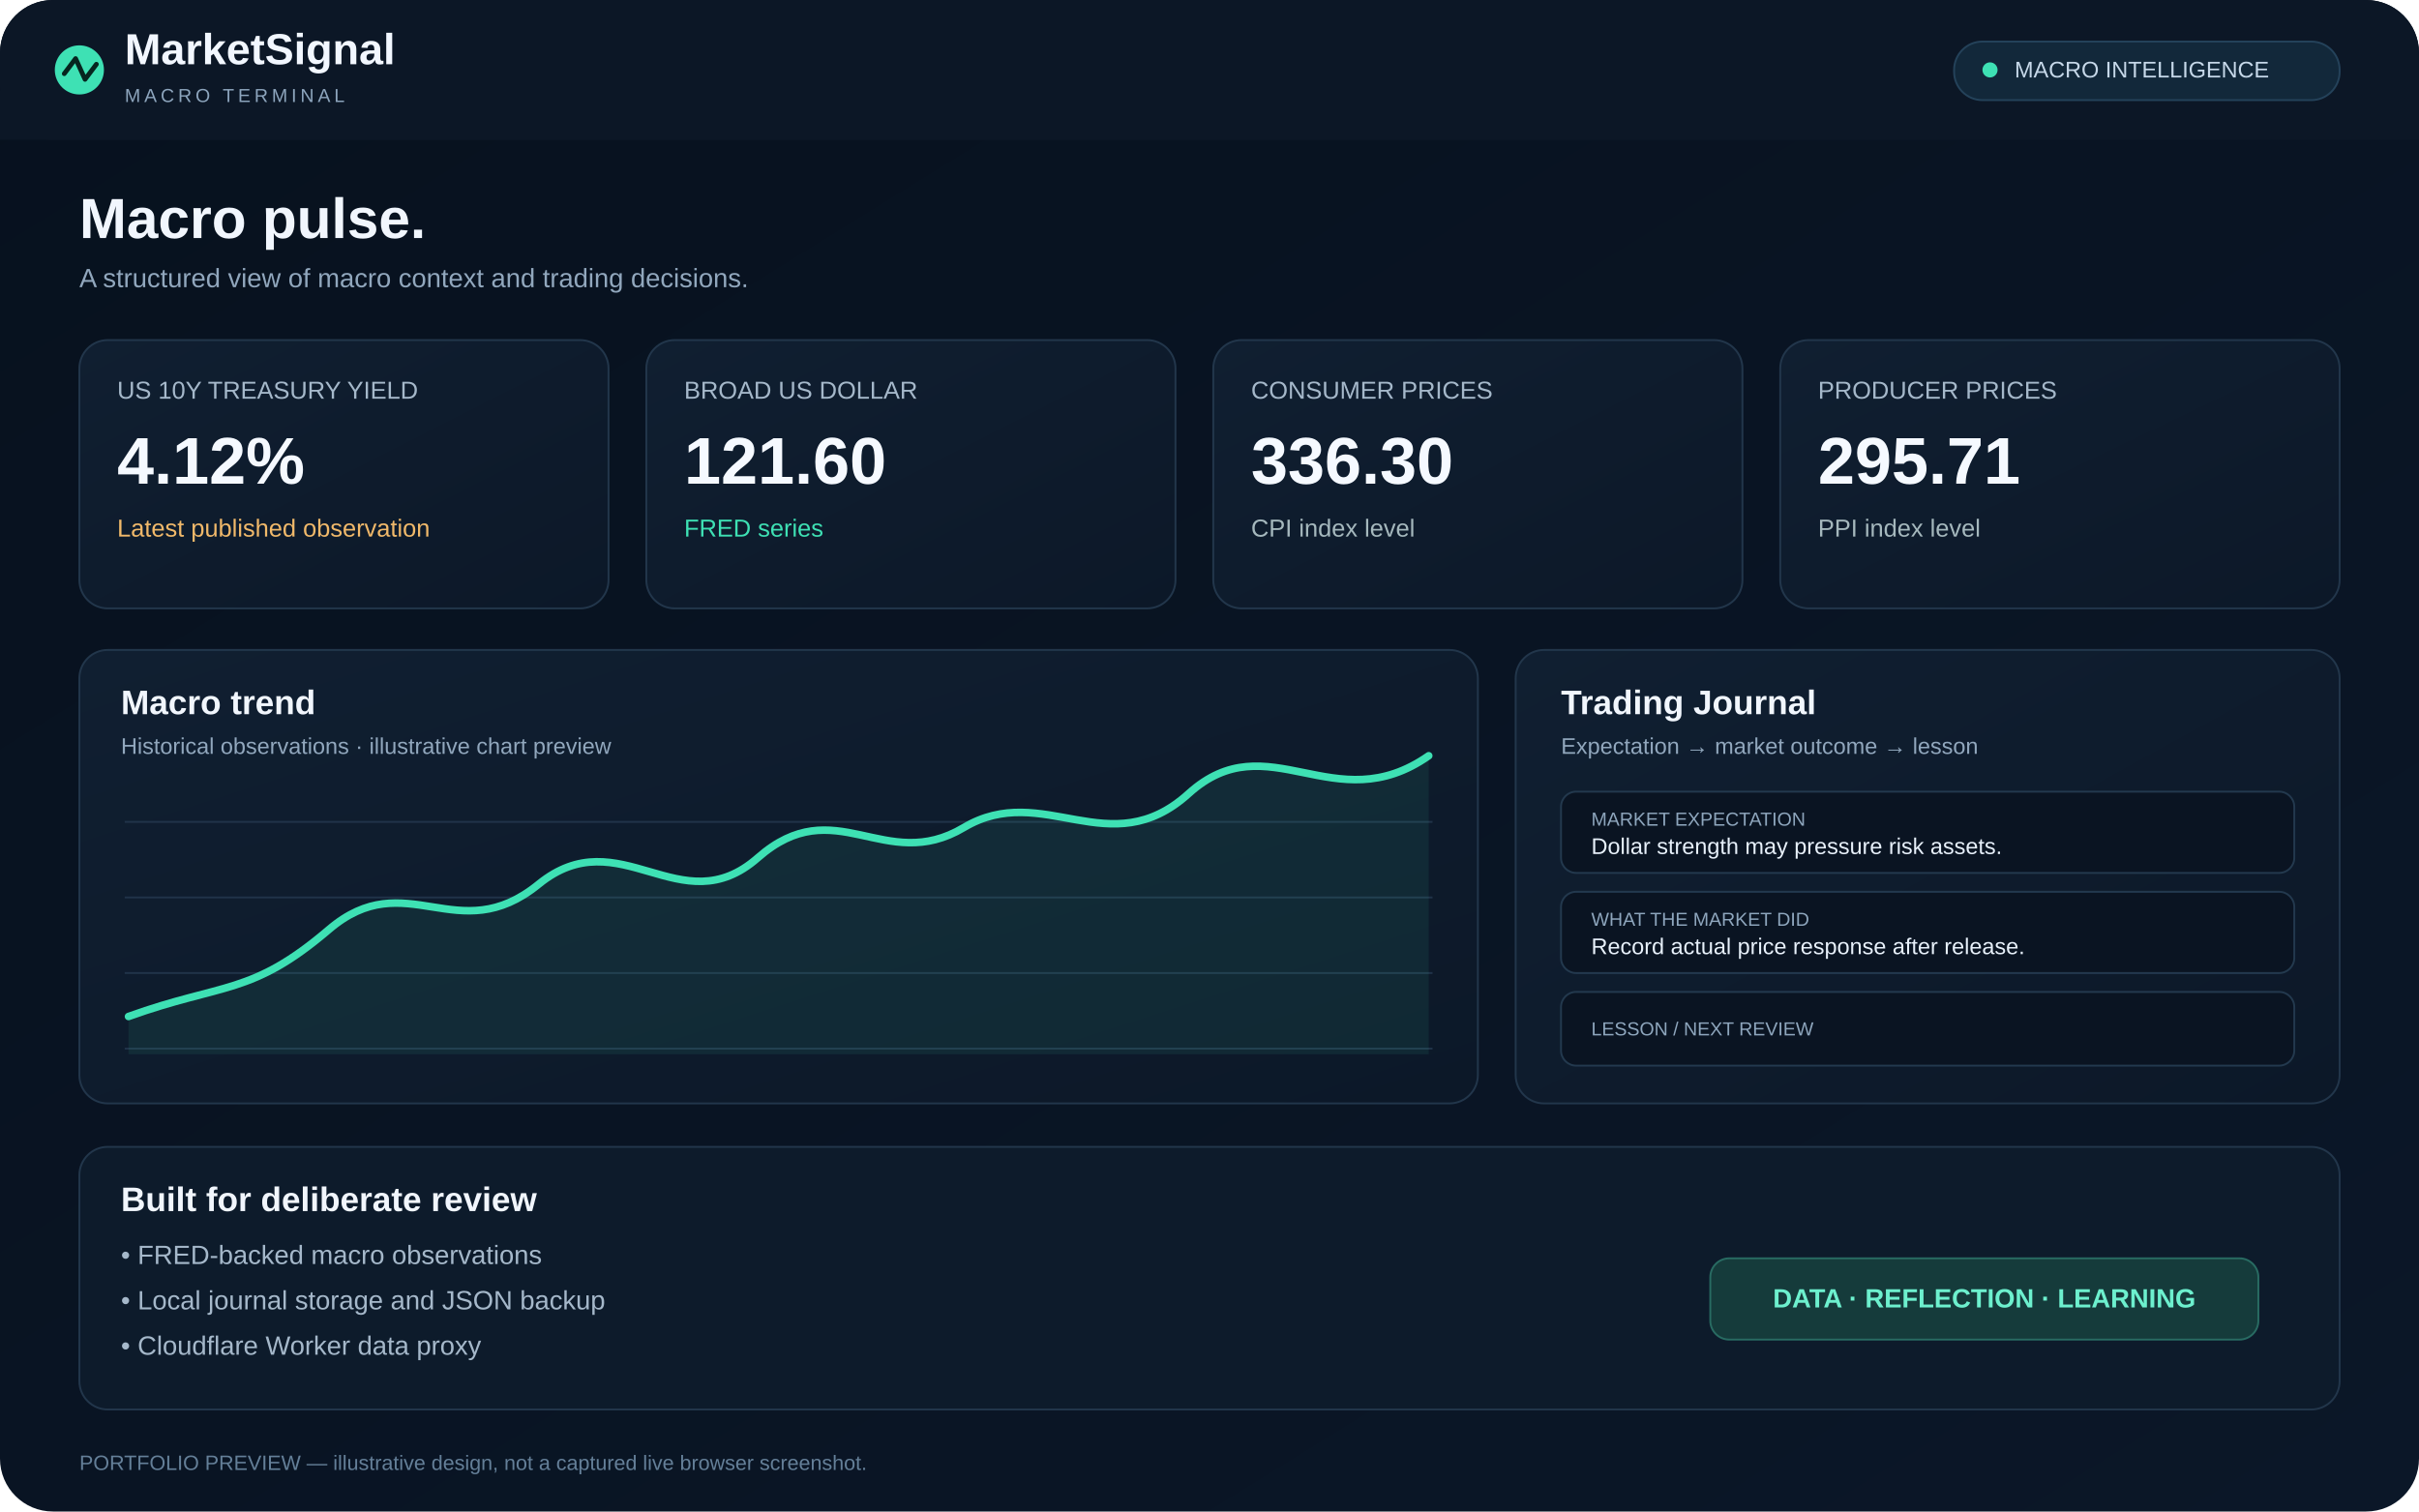
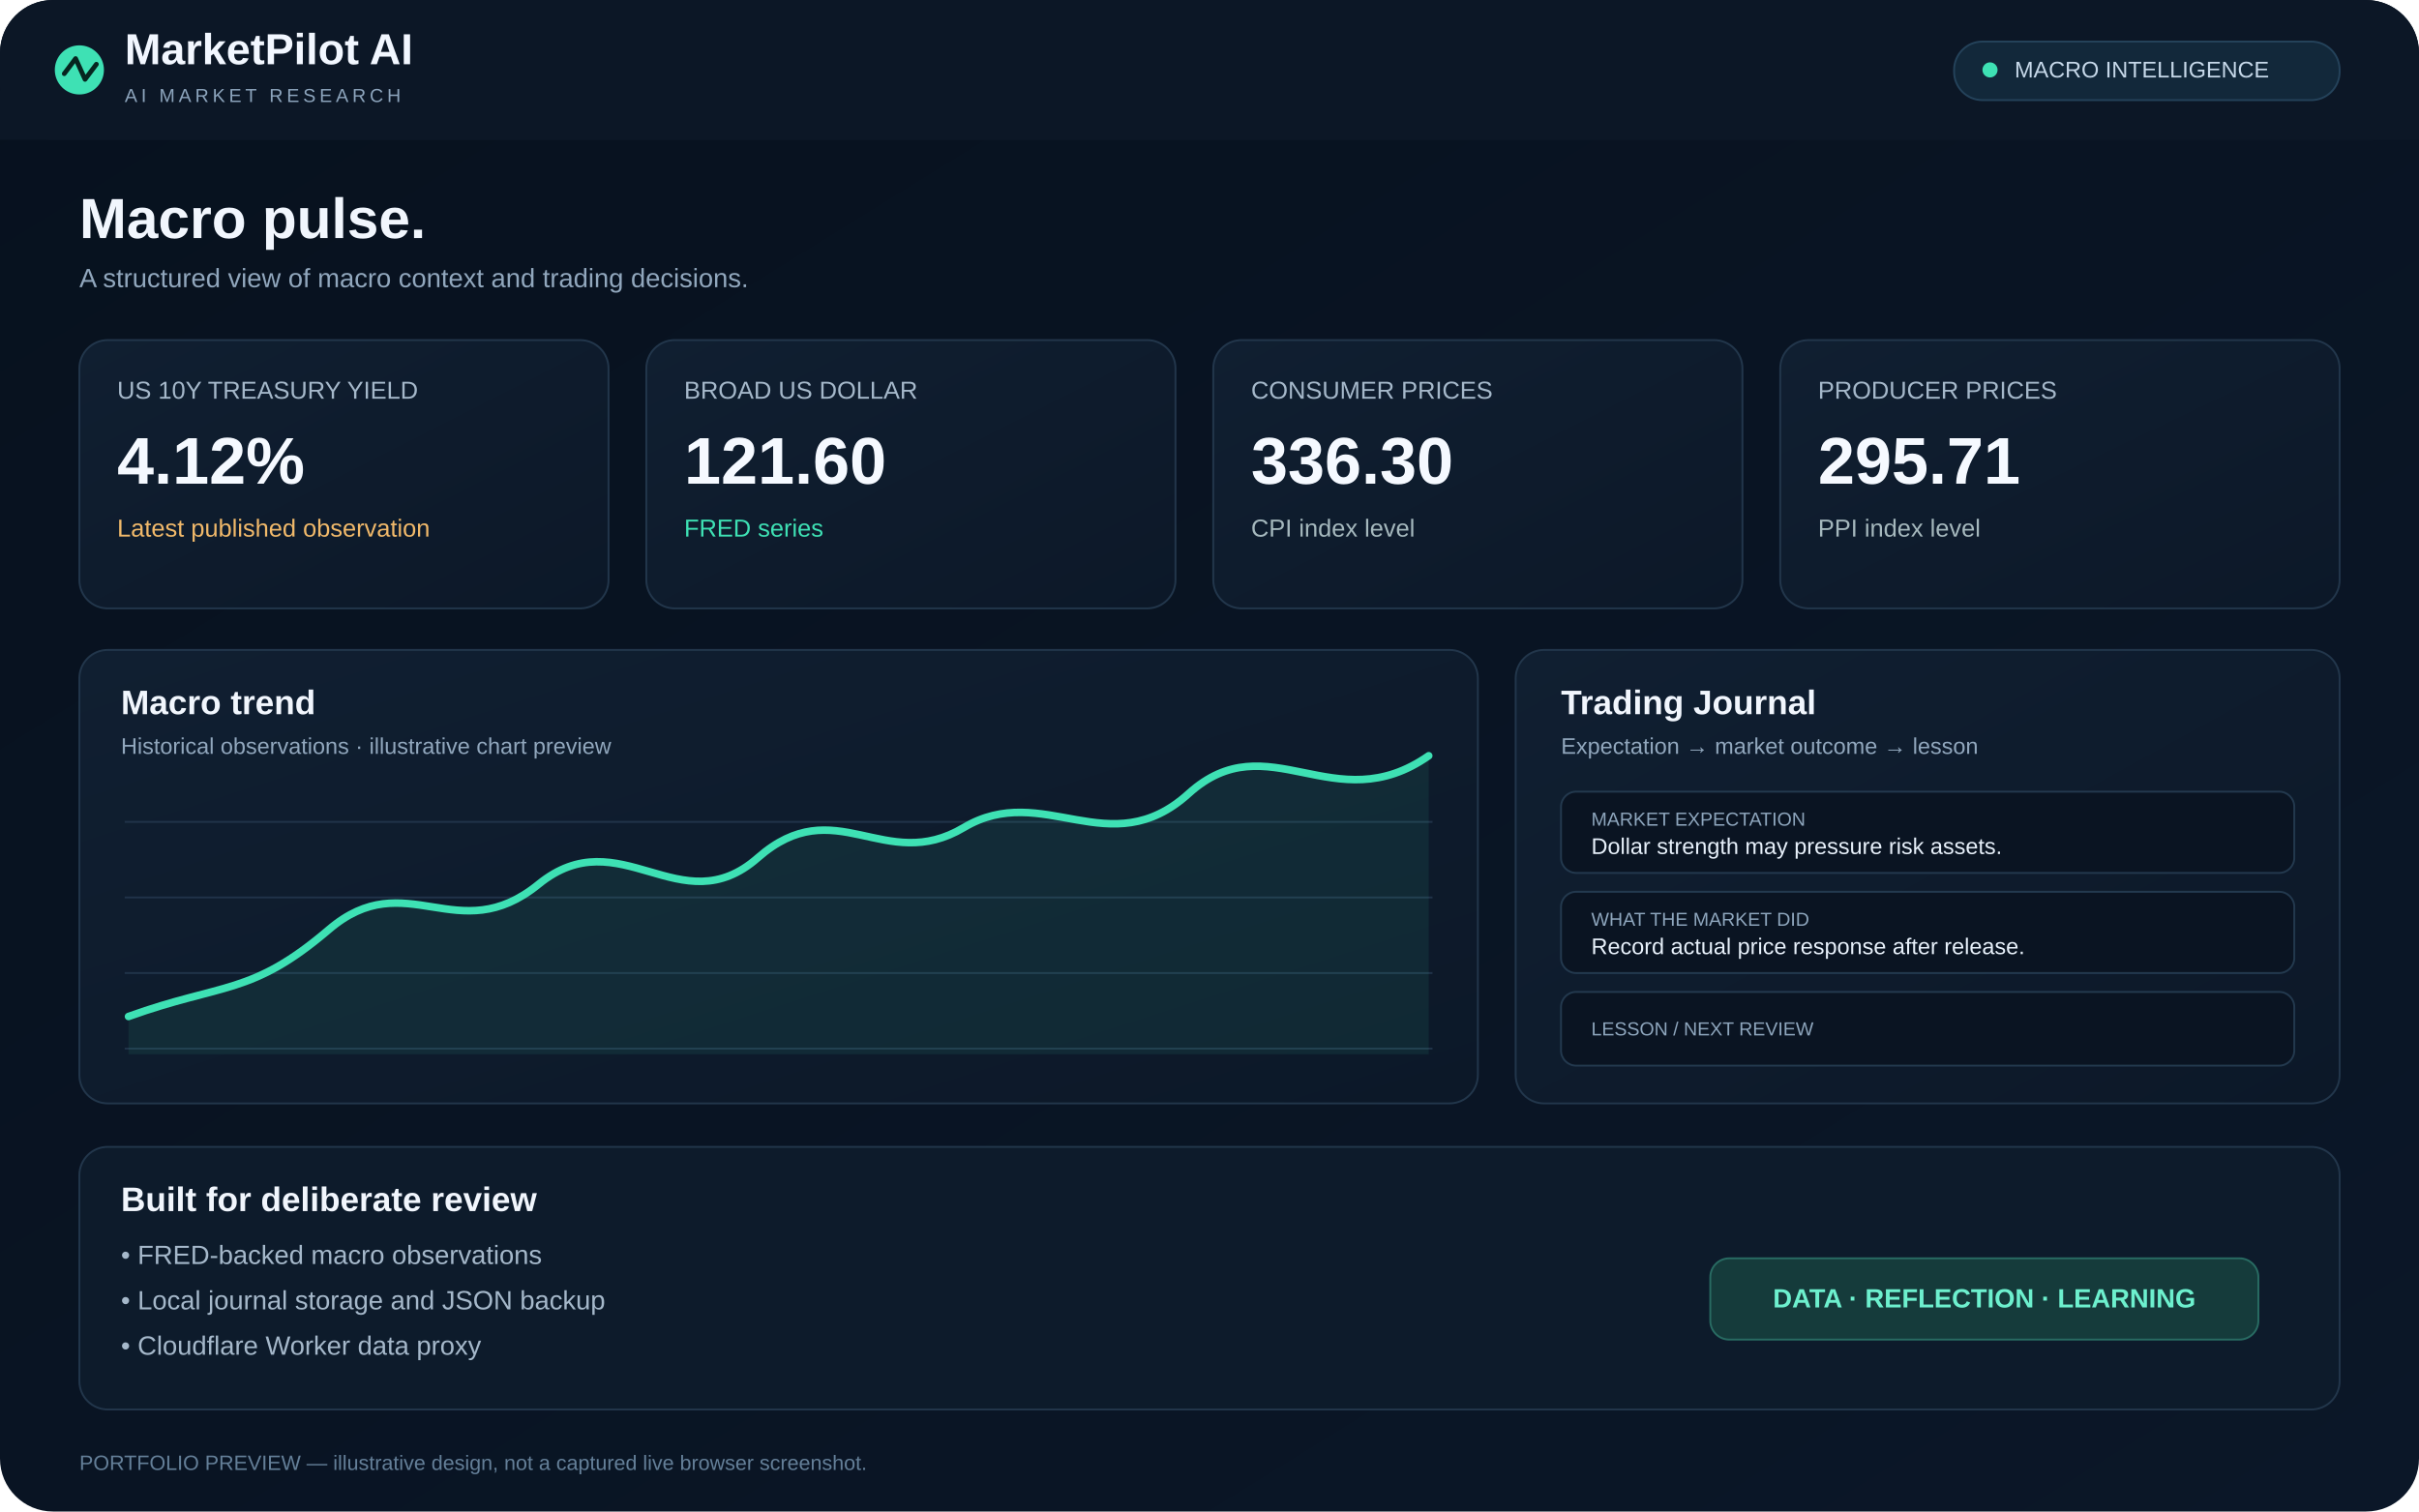
<svg xmlns="http://www.w3.org/2000/svg" width="1280" height="800" viewBox="0 0 1280 800" role="img" aria-labelledby="title desc">
  <defs>
    <linearGradient id="bg" x1="0" y1="0" x2="1" y2="1">
      <stop stop-color="#07111e" />
      <stop offset="1" stop-color="#0b1728" />
    </linearGradient>
    <linearGradient id="panel" x1="0" y1="0" x2="1" y2="1">
      <stop stop-color="#101f31" />
      <stop offset="1" stop-color="#0c1828" />
    </linearGradient>
  </defs>
  <rect width="1280" height="800" rx="28" fill="url(#bg)" />
  <rect x="0" y="0" width="1280" height="74" rx="28" fill="#0c1726" />
  <rect x="0" y="48" width="1280" height="26" fill="#0c1726" />
  <circle cx="42" cy="37" r="13" fill="#3ee1b4" />
  <path d="M34 39 L40 31 L45 42 L51 34" fill="none" stroke="#06251f" stroke-width="2.5" stroke-linecap="round" stroke-linejoin="round" />
-   <text x="66" y="34" fill="#f2f7ff" font-family="Arial,sans-serif" font-size="23" font-weight="700">MarketSignal</text>
-   <text x="66" y="54" fill="#8da5bd" font-family="Arial,sans-serif" font-size="10" letter-spacing="2">MACRO TERMINAL</text>
+   <text x="66" y="34" fill="#f2f7ff" font-family="Arial,sans-serif" font-size="23" font-weight="700">MarketPilot AI</text>
+   <text x="66" y="54" fill="#8da5bd" font-family="Arial,sans-serif" font-size="10" letter-spacing="2">AI MARKET RESEARCH</text>
  <rect x="1034" y="22" width="204" height="31" rx="15" fill="#12283a" stroke="#24425a" />
  <circle cx="1053" cy="37" r="4" fill="#3ee1b4" />
  <text x="1066" y="41" fill="#c6d8e9" font-family="Arial,sans-serif" font-size="12">MACRO INTELLIGENCE</text>
  <text x="42" y="126" fill="#f1f6fd" font-family="Arial,sans-serif" font-size="30" font-weight="700">Macro pulse.</text>
  <text x="42" y="152" fill="#91a7bd" font-family="Arial,sans-serif" font-size="14">A structured view of macro context and trading decisions.</text>
  <rect x="42" y="180" width="280" height="142" rx="15" fill="url(#panel)" stroke="#22364b" />
  <rect x="342" y="180" width="280" height="142" rx="15" fill="url(#panel)" stroke="#22364b" />
  <rect x="642" y="180" width="280" height="142" rx="15" fill="url(#panel)" stroke="#22364b" />
  <rect x="942" y="180" width="296" height="142" rx="15" fill="url(#panel)" stroke="#22364b" />
  <g font-family="Arial,sans-serif">
    <text x="62" y="211" fill="#a5b8ca" font-size="13">US 10Y TREASURY YIELD</text>
    <text x="62" y="256" fill="#f5f9ff" font-size="35" font-weight="700">4.12%</text>
    <text x="62" y="284" fill="#f1b96a" font-size="13">Latest published observation</text>
    <text x="362" y="211" fill="#a5b8ca" font-size="13">BROAD US DOLLAR</text>
    <text x="362" y="256" fill="#f5f9ff" font-size="35" font-weight="700">121.60</text>
    <text x="362" y="284" fill="#3ee1b4" font-size="13">FRED series</text>
    <text x="662" y="211" fill="#a5b8ca" font-size="13">CONSUMER PRICES</text>
    <text x="662" y="256" fill="#f5f9ff" font-size="35" font-weight="700">336.30</text>
    <text x="662" y="284" fill="#a5b8bd" font-size="13">CPI index level</text>
    <text x="962" y="211" fill="#a5b8ca" font-size="13">PRODUCER PRICES</text>
    <text x="962" y="256" fill="#f5f9ff" font-size="35" font-weight="700">295.71</text>
    <text x="962" y="284" fill="#a5b8bd" font-size="13">PPI index level</text>
  </g>
  <rect x="42" y="344" width="740" height="240" rx="15" fill="url(#panel)" stroke="#22364b" />
  <text x="64" y="378" fill="#f1f6fd" font-family="Arial,sans-serif" font-size="18" font-weight="700">Macro trend</text>
  <text x="64" y="399" fill="#91a7bd" font-family="Arial,sans-serif" font-size="12">Historical observations · illustrative chart preview</text>
  <g stroke="#203349" stroke-width="1">
    <path d="M66 435 H758 M66 475 H758 M66 515 H758 M66 555 H758" />
  </g>
  <path d="M68 538 C118 520 133 527 174 492 S242 503 285 468 S360 490 401 454 S468 463 510 438 S587 458 629 420 S706 435 756 400" fill="none" stroke="#3ee1b4" stroke-width="4" stroke-linecap="round" />
  <path d="M68 538 C118 520 133 527 174 492 S242 503 285 468 S360 490 401 454 S468 463 510 438 S587 458 629 420 S706 435 756 400 L756 558 L68 558 Z" fill="#3ee1b4" opacity=".08" />
  <rect x="802" y="344" width="436" height="240" rx="15" fill="url(#panel)" stroke="#22364b" />
  <text x="826" y="378" fill="#f1f6fd" font-family="Arial,sans-serif" font-size="18" font-weight="700">Trading Journal</text>
  <text x="826" y="399" fill="#91a7bd" font-family="Arial,sans-serif" font-size="12">Expectation → market outcome → lesson</text>
  <rect x="826" y="419" width="388" height="43" rx="8" fill="#0a1422" stroke="#23394e" />
  <text x="842" y="437" fill="#8ea6bd" font-family="Arial,sans-serif" font-size="10">MARKET EXPECTATION</text>
  <text x="842" y="452" fill="#e7f0fa" font-family="Arial,sans-serif" font-size="12">Dollar strength may pressure risk assets.</text>
  <rect x="826" y="472" width="388" height="43" rx="8" fill="#0a1422" stroke="#23394e" />
  <text x="842" y="490" fill="#8ea6bd" font-family="Arial,sans-serif" font-size="10">WHAT THE MARKET DID</text>
  <text x="842" y="505" fill="#e7f0fa" font-family="Arial,sans-serif" font-size="12">Record actual price response after release.</text>
  <rect x="826" y="525" width="388" height="39" rx="8" fill="#0a1422" stroke="#23394e" />
  <text x="842" y="548" fill="#8ea6bd" font-family="Arial,sans-serif" font-size="10">LESSON / NEXT REVIEW</text>
  <rect x="42" y="607" width="1196" height="139" rx="15" fill="#0d1b2b" stroke="#22364b" />
  <text x="64" y="641" fill="#f1f6fd" font-family="Arial,sans-serif" font-size="18" font-weight="700">Built for deliberate review</text>
  <text x="64" y="669" fill="#a5b8ca" font-family="Arial,sans-serif" font-size="14">• FRED-backed macro observations</text>
  <text x="64" y="693" fill="#a5b8ca" font-family="Arial,sans-serif" font-size="14">• Local journal storage and JSON backup</text>
  <text x="64" y="717" fill="#a5b8ca" font-family="Arial,sans-serif" font-size="14">• Cloudflare Worker data proxy</text>
  <rect x="905" y="666" width="290" height="43" rx="10" fill="#153b3b" stroke="#286b62" />
  <text x="1050" y="692" fill="#6df0ce" font-family="Arial,sans-serif" font-size="14" font-weight="700" text-anchor="middle">DATA · REFLECTION · LEARNING</text>
  <text x="42" y="778" fill="#647f98" font-family="Arial,sans-serif" font-size="11">PORTFOLIO PREVIEW — illustrative design, not a captured live browser screenshot.</text>
</svg>
